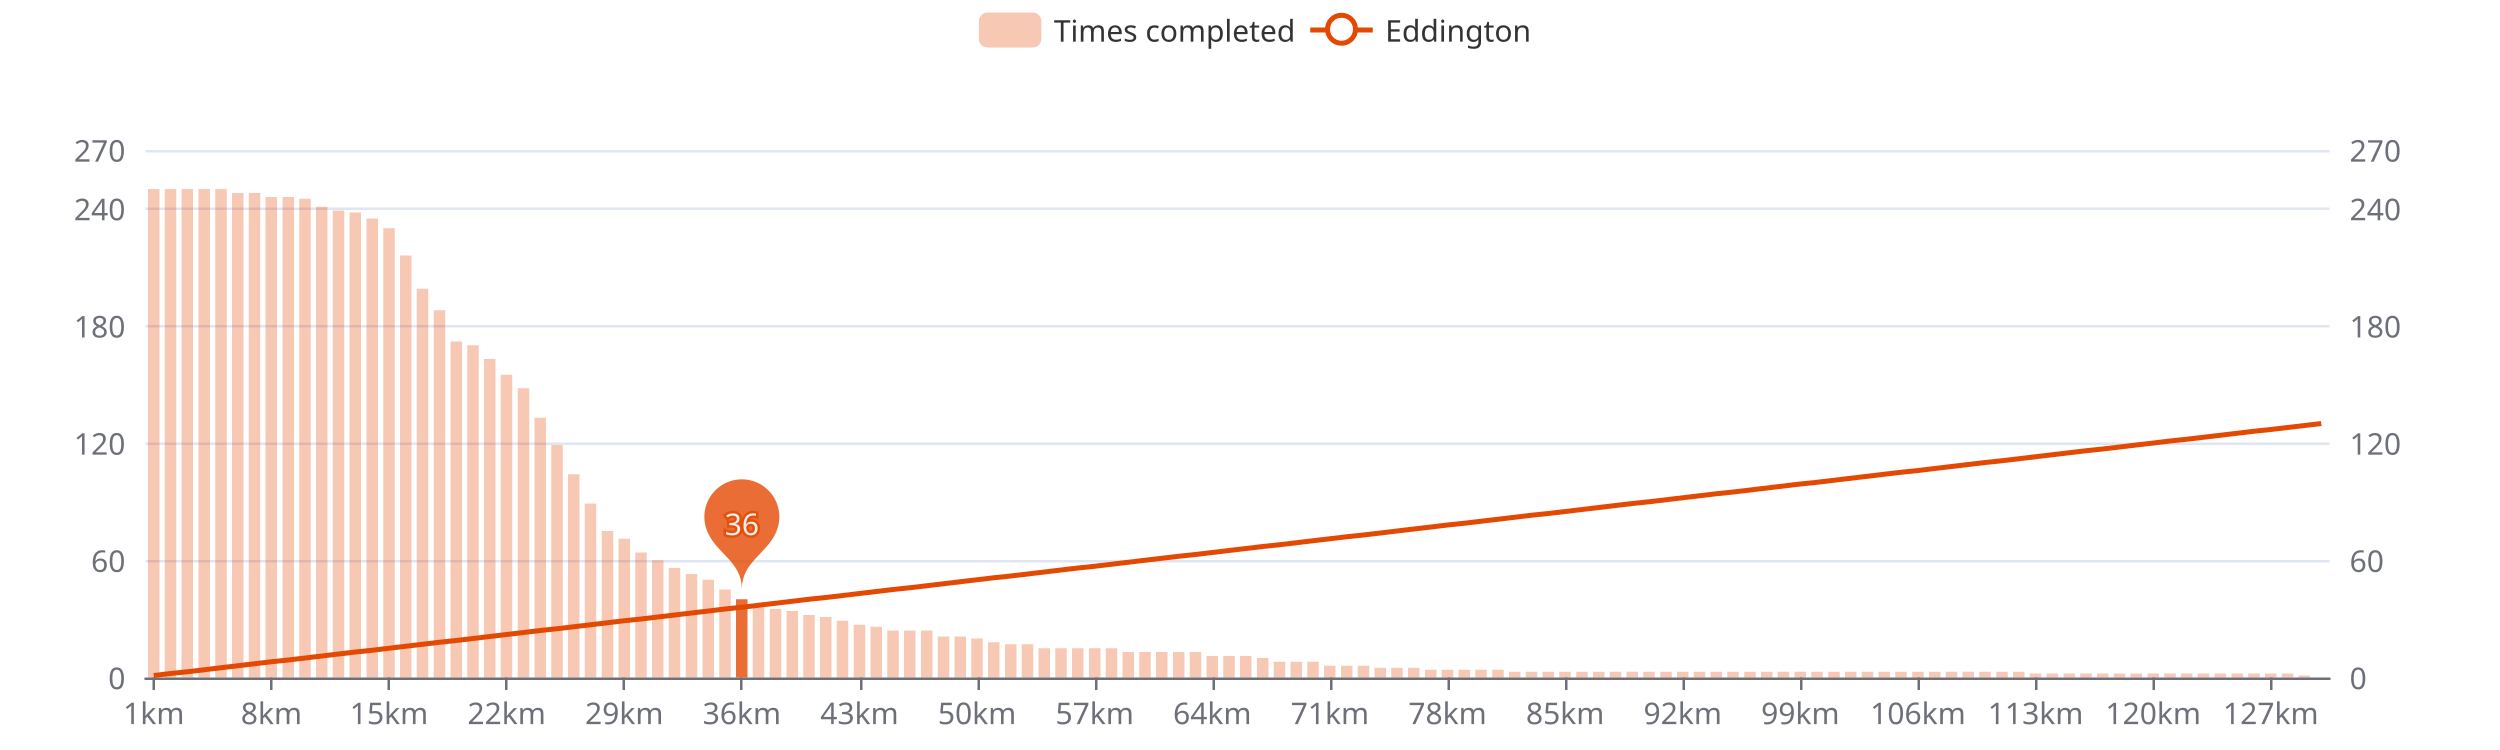
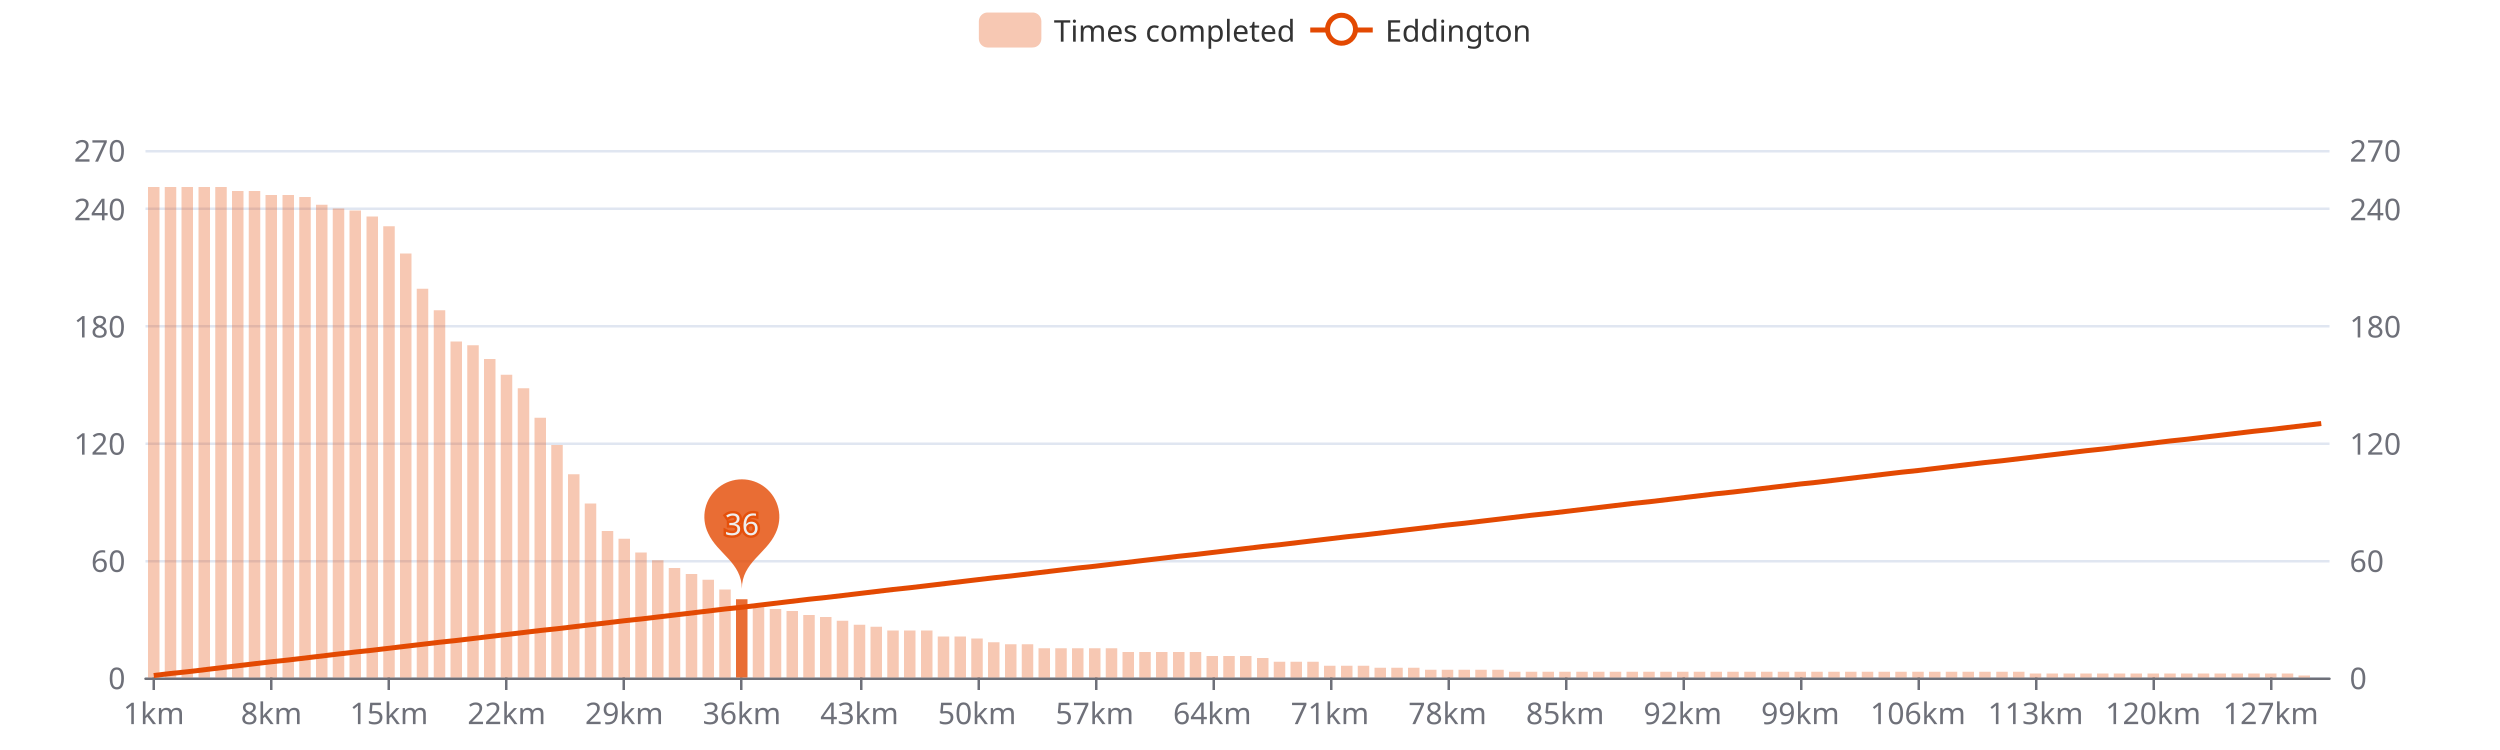
<svg xmlns="http://www.w3.org/2000/svg" width="1000" height="300" version="1.1" baseProfile="full" viewBox="0 0 1000 300">
  <rect width="1000" height="300" x="0" y="0" id="0" fill="#ffffff" />
  <path d="M58.2 271.5L931.8 271.5" fill="none" stroke="#E0E6F1" />
  <path d="M58.2 224.5L931.8 224.5" fill="none" stroke="#E0E6F1" />
  <path d="M58.2 177.5L931.8 177.5" fill="none" stroke="#E0E6F1" />
  <path d="M58.2 130.5L931.8 130.5" fill="none" stroke="#E0E6F1" />
  <path d="M58.2 83.5L931.8 83.5" fill="none" stroke="#E0E6F1" />
  <path d="M58.2 60.5L931.8 60.5" fill="none" stroke="#E0E6F1" />
  <path d="M58.2 271.5L931.8 271.5" fill="none" stroke="#6E7079" stroke-linecap="round" />
  <path d="M61.5 271L61.5 276" fill="none" stroke="#6E7079" />
  <path d="M108.5 271L108.5 276" fill="none" stroke="#6E7079" />
  <path d="M155.5 271L155.5 276" fill="none" stroke="#6E7079" />
  <path d="M202.5 271L202.5 276" fill="none" stroke="#6E7079" />
  <path d="M249.5 271L249.5 276" fill="none" stroke="#6E7079" />
  <path d="M296.5 271L296.5 276" fill="none" stroke="#6E7079" />
  <path d="M344.5 271L344.5 276" fill="none" stroke="#6E7079" />
  <path d="M391.5 271L391.5 276" fill="none" stroke="#6E7079" />
  <path d="M438.5 271L438.5 276" fill="none" stroke="#6E7079" />
  <path d="M485.5 271L485.5 276" fill="none" stroke="#6E7079" />
  <path d="M532.5 271L532.5 276" fill="none" stroke="#6E7079" />
  <path d="M579.5 271L579.5 276" fill="none" stroke="#6E7079" />
  <path d="M626.5 271L626.5 276" fill="none" stroke="#6E7079" />
  <path d="M673.5 271L673.5 276" fill="none" stroke="#6E7079" />
  <path d="M720.5 271L720.5 276" fill="none" stroke="#6E7079" />
  <path d="M767.5 271L767.5 276" fill="none" stroke="#6E7079" />
  <path d="M814.5 271L814.5 276" fill="none" stroke="#6E7079" />
  <path d="M861.5 271L861.5 276" fill="none" stroke="#6E7079" />
  <path d="M908.5 271L908.5 276" fill="none" stroke="#6E7079" />
  <text dominant-baseline="central" text-anchor="end" style="font-size:12px;font-family:sans-serif;" transform="translate(50.16 271)" fill="#6E7079">0</text>
  <text dominant-baseline="central" text-anchor="end" style="font-size:12px;font-family:sans-serif;" transform="translate(50.16 224.1111)" fill="#6E7079">60</text>
  <text dominant-baseline="central" text-anchor="end" style="font-size:12px;font-family:sans-serif;" transform="translate(50.16 177.2222)" fill="#6E7079">120</text>
  <text dominant-baseline="central" text-anchor="end" style="font-size:12px;font-family:sans-serif;" transform="translate(50.16 130.3333)" fill="#6E7079">180</text>
  <text dominant-baseline="central" text-anchor="end" style="font-size:12px;font-family:sans-serif;" transform="translate(50.16 83.4444)" fill="#6E7079">240</text>
  <text dominant-baseline="central" text-anchor="end" style="font-size:12px;font-family:sans-serif;" transform="translate(50.16 60)" fill="#6E7079">270</text>
  <text dominant-baseline="central" text-anchor="start" style="font-size:12px;font-family:sans-serif;" transform="translate(939.84 271)" fill="#6E7079">0</text>
  <text dominant-baseline="central" text-anchor="start" style="font-size:12px;font-family:sans-serif;" transform="translate(939.84 224.1111)" fill="#6E7079">60</text>
  <text dominant-baseline="central" text-anchor="start" style="font-size:12px;font-family:sans-serif;" transform="translate(939.84 177.2222)" fill="#6E7079">120</text>
  <text dominant-baseline="central" text-anchor="start" style="font-size:12px;font-family:sans-serif;" transform="translate(939.84 130.3333)" fill="#6E7079">180</text>
  <text dominant-baseline="central" text-anchor="start" style="font-size:12px;font-family:sans-serif;" transform="translate(939.84 83.4444)" fill="#6E7079">240</text>
  <text dominant-baseline="central" text-anchor="start" style="font-size:12px;font-family:sans-serif;" transform="translate(939.84 60)" fill="#6E7079">270</text>
  <text dominant-baseline="central" text-anchor="middle" style="font-size:12px;font-family:sans-serif;" y="6" transform="translate(61.5203 279)" fill="#6E7079">1km</text>
  <text dominant-baseline="central" text-anchor="middle" style="font-size:12px;font-family:sans-serif;" y="6" transform="translate(108.5646 279)" fill="#6E7079">8km</text>
  <text dominant-baseline="central" text-anchor="middle" style="font-size:12px;font-family:sans-serif;" y="6" transform="translate(155.6089 279)" fill="#6E7079">15km</text>
  <text dominant-baseline="central" text-anchor="middle" style="font-size:12px;font-family:sans-serif;" y="6" transform="translate(202.6532 279)" fill="#6E7079">22km</text>
  <text dominant-baseline="central" text-anchor="middle" style="font-size:12px;font-family:sans-serif;" y="6" transform="translate(249.6975 279)" fill="#6E7079">29km</text>
  <text dominant-baseline="central" text-anchor="middle" style="font-size:12px;font-family:sans-serif;" y="6" transform="translate(296.7418 279)" fill="#6E7079">36km</text>
  <text dominant-baseline="central" text-anchor="middle" style="font-size:12px;font-family:sans-serif;" y="6" transform="translate(343.7862 279)" fill="#6E7079">43km</text>
  <text dominant-baseline="central" text-anchor="middle" style="font-size:12px;font-family:sans-serif;" y="6" transform="translate(390.8305 279)" fill="#6E7079">50km</text>
  <text dominant-baseline="central" text-anchor="middle" style="font-size:12px;font-family:sans-serif;" y="6" transform="translate(437.8748 279)" fill="#6E7079">57km</text>
  <text dominant-baseline="central" text-anchor="middle" style="font-size:12px;font-family:sans-serif;" y="6" transform="translate(484.9191 279)" fill="#6E7079">64km</text>
  <text dominant-baseline="central" text-anchor="middle" style="font-size:12px;font-family:sans-serif;" y="6" transform="translate(531.9634 279)" fill="#6E7079">71km</text>
  <text dominant-baseline="central" text-anchor="middle" style="font-size:12px;font-family:sans-serif;" y="6" transform="translate(579.0077 279)" fill="#6E7079">78km</text>
  <text dominant-baseline="central" text-anchor="middle" style="font-size:12px;font-family:sans-serif;" y="6" transform="translate(626.052 279)" fill="#6E7079">85km</text>
  <text dominant-baseline="central" text-anchor="middle" style="font-size:12px;font-family:sans-serif;" y="6" transform="translate(673.0963 279)" fill="#6E7079">92km</text>
  <text dominant-baseline="central" text-anchor="middle" style="font-size:12px;font-family:sans-serif;" y="6" transform="translate(720.1406 279)" fill="#6E7079">99km</text>
  <text dominant-baseline="central" text-anchor="middle" style="font-size:12px;font-family:sans-serif;" y="6" transform="translate(767.1849 279)" fill="#6E7079">106km</text>
  <text dominant-baseline="central" text-anchor="middle" style="font-size:12px;font-family:sans-serif;" y="6" transform="translate(814.2292 279)" fill="#6E7079">113km</text>
  <text dominant-baseline="central" text-anchor="middle" style="font-size:12px;font-family:sans-serif;" y="6" transform="translate(861.2735 279)" fill="#6E7079">120km</text>
  <text dominant-baseline="central" text-anchor="middle" style="font-size:12px;font-family:sans-serif;" y="6" transform="translate(908.3178 279)" fill="#6E7079">127km</text>
-   <path d="M59.2 271l4.6 0l0 -195.4l-4.6 0Z" fill="rgb(227,73,2)" fill-opacity="0.3" />
-   <path d="M65.9 271l4.6 0l0 -195.4l-4.6 0Z" fill="rgb(227,73,2)" fill-opacity="0.3" />
-   <path d="M72.6 271l4.6 0l0 -195.4l-4.6 0Z" fill="rgb(227,73,2)" fill-opacity="0.3" />
-   <path d="M79.4 271l4.6 0l0 -195.4l-4.6 0Z" fill="rgb(227,73,2)" fill-opacity="0.3" />
-   <path d="M86.1 271l4.6 0l0 -195.4l-4.6 0Z" fill="rgb(227,73,2)" fill-opacity="0.3" />
-   <path d="M92.8 271l4.6 0l0 -193.8l-4.6 0Z" fill="rgb(227,73,2)" fill-opacity="0.3" />
-   <path d="M99.5 271l4.6 0l0 -193.8l-4.6 0Z" fill="rgb(227,73,2)" fill-opacity="0.3" />
-   <path d="M106.2 271l4.6 0l0 -192.2l-4.6 0Z" fill="rgb(227,73,2)" fill-opacity="0.3" />
-   <path d="M113 271l4.6 0l0 -192.2l-4.6 0Z" fill="rgb(227,73,2)" fill-opacity="0.3" />
-   <path d="M119.7 271l4.6 0l0 -191.5l-4.6 0Z" fill="rgb(227,73,2)" fill-opacity="0.3" />
-   <path d="M126.4 271l4.6 0l0 -188.3l-4.6 0Z" fill="rgb(227,73,2)" fill-opacity="0.3" />
-   <path d="M133.1 271l4.6 0l0 -186.8l-4.6 0Z" fill="rgb(227,73,2)" fill-opacity="0.3" />
-   <path d="M139.8 271l4.6 0l0 -186l-4.6 0Z" fill="rgb(227,73,2)" fill-opacity="0.3" />
-   <path d="M146.6 271l4.6 0l0 -183.6l-4.6 0Z" fill="rgb(227,73,2)" fill-opacity="0.3" />
-   <path d="M153.3 271l4.6 0l0 -179.7l-4.6 0Z" fill="rgb(227,73,2)" fill-opacity="0.3" />
-   <path d="M160 271l4.6 0l0 -168.8l-4.6 0Z" fill="rgb(227,73,2)" fill-opacity="0.3" />
+   <path d="M59.2 271l4.6 0l0 -196.2l-4.6 0Z" fill="rgb(227,73,2)" fill-opacity="0.3" />
+   <path d="M65.9 271l4.6 0l0 -196.2l-4.6 0Z" fill="rgb(227,73,2)" fill-opacity="0.3" />
+   <path d="M72.6 271l4.6 0l0 -196.2l-4.6 0Z" fill="rgb(227,73,2)" fill-opacity="0.3" />
+   <path d="M79.4 271l4.6 0l0 -196.2l-4.6 0Z" fill="rgb(227,73,2)" fill-opacity="0.3" />
+   <path d="M86.1 271l4.6 0l0 -196.2l-4.6 0Z" fill="rgb(227,73,2)" fill-opacity="0.3" />
+   <path d="M92.8 271l4.6 0l0 -194.6l-4.6 0Z" fill="rgb(227,73,2)" fill-opacity="0.3" />
+   <path d="M99.5 271l4.6 0l0 -194.6l-4.6 0Z" fill="rgb(227,73,2)" fill-opacity="0.3" />
+   <path d="M106.2 271l4.6 0l0 -193l-4.6 0Z" fill="rgb(227,73,2)" fill-opacity="0.3" />
+   <path d="M113 271l4.6 0l0 -193l-4.6 0Z" fill="rgb(227,73,2)" fill-opacity="0.3" />
+   <path d="M119.7 271l4.6 0l0 -192.2l-4.6 0Z" fill="rgb(227,73,2)" fill-opacity="0.3" />
+   <path d="M126.4 271l4.6 0l0 -189.1l-4.6 0Z" fill="rgb(227,73,2)" fill-opacity="0.3" />
+   <path d="M133.1 271l4.6 0l0 -187.6l-4.6 0Z" fill="rgb(227,73,2)" fill-opacity="0.3" />
+   <path d="M139.8 271l4.6 0l0 -186.8l-4.6 0Z" fill="rgb(227,73,2)" fill-opacity="0.3" />
+   <path d="M146.6 271l4.6 0l0 -184.4l-4.6 0Z" fill="rgb(227,73,2)" fill-opacity="0.3" />
+   <path d="M153.3 271l4.6 0l0 -180.5l-4.6 0Z" fill="rgb(227,73,2)" fill-opacity="0.3" />
+   <path d="M160 271l4.6 0l0 -169.6l-4.6 0Z" fill="rgb(227,73,2)" fill-opacity="0.3" />
  <path d="M166.7 271l4.6 0l0 -155.5l-4.6 0Z" fill="rgb(227,73,2)" fill-opacity="0.3" />
  <path d="M173.5 271l4.6 0l0 -146.9l-4.6 0Z" fill="rgb(227,73,2)" fill-opacity="0.3" />
  <path d="M180.2 271l4.6 0l0 -134.4l-4.6 0Z" fill="rgb(227,73,2)" fill-opacity="0.3" />
  <path d="M186.9 271l4.6 0l0 -132.9l-4.6 0Z" fill="rgb(227,73,2)" fill-opacity="0.3" />
  <path d="M193.6 271l4.6 0l0 -127.4l-4.6 0Z" fill="rgb(227,73,2)" fill-opacity="0.3" />
  <path d="M200.3 271l4.6 0l0 -121.1l-4.6 0Z" fill="rgb(227,73,2)" fill-opacity="0.3" />
  <path d="M207.1 271l4.6 0l0 -115.7l-4.6 0Z" fill="rgb(227,73,2)" fill-opacity="0.3" />
  <path d="M213.8 271l4.6 0l0 -103.9l-4.6 0Z" fill="rgb(227,73,2)" fill-opacity="0.3" />
  <path d="M220.5 271l4.6 0l0 -93l-4.6 0Z" fill="rgb(227,73,2)" fill-opacity="0.3" />
  <path d="M227.2 271l4.6 0l0 -81.3l-4.6 0Z" fill="rgb(227,73,2)" fill-opacity="0.3" />
  <path d="M233.9 271l4.6 0l0 -69.6l-4.6 0Z" fill="rgb(227,73,2)" fill-opacity="0.3" />
  <path d="M240.7 271l4.6 0l0 -58.6l-4.6 0Z" fill="rgb(227,73,2)" fill-opacity="0.3" />
  <path d="M247.4 271l4.6 0l0 -55.5l-4.6 0Z" fill="rgb(227,73,2)" fill-opacity="0.3" />
  <path d="M254.1 271l4.6 0l0 -50l-4.6 0Z" fill="rgb(227,73,2)" fill-opacity="0.3" />
  <path d="M260.8 271l4.6 0l0 -46.9l-4.6 0Z" fill="rgb(227,73,2)" fill-opacity="0.3" />
  <path d="M267.5 271l4.6 0l0 -43.8l-4.6 0Z" fill="rgb(227,73,2)" fill-opacity="0.3" />
  <path d="M274.3 271l4.6 0l0 -41.4l-4.6 0Z" fill="rgb(227,73,2)" fill-opacity="0.3" />
  <path d="M281 271l4.6 0l0 -39.1l-4.6 0Z" fill="rgb(227,73,2)" fill-opacity="0.3" />
  <path d="M287.7 271l4.6 0l0 -35.2l-4.6 0Z" fill="rgb(227,73,2)" fill-opacity="0.3" />
  <path d="M294.4 271l4.6 0l0 -31.3l-4.6 0Z" fill="rgb(227,73,2)" fill-opacity="0.8" />
  <path d="M301.1 271l4.6 0l0 -28.1l-4.6 0Z" fill="rgb(227,73,2)" fill-opacity="0.3" />
  <path d="M307.9 271l4.6 0l0 -27.4l-4.6 0Z" fill="rgb(227,73,2)" fill-opacity="0.3" />
  <path d="M314.6 271l4.6 0l0 -26.6l-4.6 0Z" fill="rgb(227,73,2)" fill-opacity="0.3" />
  <path d="M321.3 271l4.6 0l0 -25l-4.6 0Z" fill="rgb(227,73,2)" fill-opacity="0.3" />
  <path d="M328 271l4.6 0l0 -24.2l-4.6 0Z" fill="rgb(227,73,2)" fill-opacity="0.3" />
  <path d="M334.7 271l4.6 0l0 -22.7l-4.6 0Z" fill="rgb(227,73,2)" fill-opacity="0.3" />
  <path d="M341.5 271l4.6 0l0 -21.1l-4.6 0Z" fill="rgb(227,73,2)" fill-opacity="0.3" />
  <path d="M348.2 271l4.6 0l0 -20.3l-4.6 0Z" fill="rgb(227,73,2)" fill-opacity="0.3" />
  <path d="M354.9 271l4.6 0l0 -18.8l-4.6 0Z" fill="rgb(227,73,2)" fill-opacity="0.3" />
  <path d="M361.6 271l4.6 0l0 -18.8l-4.6 0Z" fill="rgb(227,73,2)" fill-opacity="0.3" />
  <path d="M368.4 271l4.6 0l0 -18.8l-4.6 0Z" fill="rgb(227,73,2)" fill-opacity="0.3" />
  <path d="M375.1 271l4.6 0l0 -16.4l-4.6 0Z" fill="rgb(227,73,2)" fill-opacity="0.3" />
  <path d="M381.8 271l4.6 0l0 -16.4l-4.6 0Z" fill="rgb(227,73,2)" fill-opacity="0.3" />
  <path d="M388.5 271l4.6 0l0 -15.6l-4.6 0Z" fill="rgb(227,73,2)" fill-opacity="0.3" />
  <path d="M395.2 271l4.6 0l0 -14.1l-4.6 0Z" fill="rgb(227,73,2)" fill-opacity="0.3" />
  <path d="M402 271l4.6 0l0 -13.3l-4.6 0Z" fill="rgb(227,73,2)" fill-opacity="0.3" />
  <path d="M408.7 271l4.6 0l0 -13.3l-4.6 0Z" fill="rgb(227,73,2)" fill-opacity="0.3" />
  <path d="M415.4 271l4.6 0l0 -11.7l-4.6 0Z" fill="rgb(227,73,2)" fill-opacity="0.3" />
  <path d="M422.1 271l4.6 0l0 -11.7l-4.6 0Z" fill="rgb(227,73,2)" fill-opacity="0.3" />
  <path d="M428.8 271l4.6 0l0 -11.7l-4.6 0Z" fill="rgb(227,73,2)" fill-opacity="0.3" />
  <path d="M435.6 271l4.6 0l0 -11.7l-4.6 0Z" fill="rgb(227,73,2)" fill-opacity="0.3" />
  <path d="M442.3 271l4.6 0l0 -11.7l-4.6 0Z" fill="rgb(227,73,2)" fill-opacity="0.3" />
  <path d="M449 271l4.6 0l0 -10.2l-4.6 0Z" fill="rgb(227,73,2)" fill-opacity="0.3" />
  <path d="M455.7 271l4.6 0l0 -10.2l-4.6 0Z" fill="rgb(227,73,2)" fill-opacity="0.3" />
  <path d="M462.4 271l4.6 0l0 -10.2l-4.6 0Z" fill="rgb(227,73,2)" fill-opacity="0.3" />
  <path d="M469.2 271l4.6 0l0 -10.2l-4.6 0Z" fill="rgb(227,73,2)" fill-opacity="0.3" />
  <path d="M475.9 271l4.6 0l0 -10.2l-4.6 0Z" fill="rgb(227,73,2)" fill-opacity="0.3" />
  <path d="M482.6 271l4.6 0l0 -8.6l-4.6 0Z" fill="rgb(227,73,2)" fill-opacity="0.3" />
  <path d="M489.3 271l4.6 0l0 -8.6l-4.6 0Z" fill="rgb(227,73,2)" fill-opacity="0.3" />
  <path d="M496 271l4.6 0l0 -8.6l-4.6 0Z" fill="rgb(227,73,2)" fill-opacity="0.3" />
  <path d="M502.8 271l4.6 0l0 -7.8l-4.6 0Z" fill="rgb(227,73,2)" fill-opacity="0.3" />
  <path d="M509.5 271l4.6 0l0 -6.3l-4.6 0Z" fill="rgb(227,73,2)" fill-opacity="0.3" />
  <path d="M516.2 271l4.6 0l0 -6.3l-4.6 0Z" fill="rgb(227,73,2)" fill-opacity="0.3" />
  <path d="M522.9 271l4.6 0l0 -6.3l-4.6 0Z" fill="rgb(227,73,2)" fill-opacity="0.3" />
  <path d="M529.6 271l4.6 0l0 -4.7l-4.6 0Z" fill="rgb(227,73,2)" fill-opacity="0.3" />
  <path d="M536.4 271l4.6 0l0 -4.7l-4.6 0Z" fill="rgb(227,73,2)" fill-opacity="0.3" />
  <path d="M543.1 271l4.6 0l0 -4.7l-4.6 0Z" fill="rgb(227,73,2)" fill-opacity="0.3" />
  <path d="M549.8 271l4.6 0l0 -3.9l-4.6 0Z" fill="rgb(227,73,2)" fill-opacity="0.3" />
  <path d="M556.5 271l4.6 0l0 -3.9l-4.6 0Z" fill="rgb(227,73,2)" fill-opacity="0.3" />
  <path d="M563.2 271l4.6 0l0 -3.9l-4.6 0Z" fill="rgb(227,73,2)" fill-opacity="0.3" />
  <path d="M570 271l4.6 0l0 -3.1l-4.6 0Z" fill="rgb(227,73,2)" fill-opacity="0.3" />
  <path d="M576.7 271l4.6 0l0 -3.1l-4.6 0Z" fill="rgb(227,73,2)" fill-opacity="0.3" />
  <path d="M583.4 271l4.6 0l0 -3.1l-4.6 0Z" fill="rgb(227,73,2)" fill-opacity="0.3" />
  <path d="M590.1 271l4.6 0l0 -3.1l-4.6 0Z" fill="rgb(227,73,2)" fill-opacity="0.3" />
  <path d="M596.9 271l4.6 0l0 -3.1l-4.6 0Z" fill="rgb(227,73,2)" fill-opacity="0.3" />
  <path d="M603.6 271l4.6 0l0 -2.3l-4.6 0Z" fill="rgb(227,73,2)" fill-opacity="0.3" />
  <path d="M610.3 271l4.6 0l0 -2.3l-4.6 0Z" fill="rgb(227,73,2)" fill-opacity="0.3" />
  <path d="M617 271l4.6 0l0 -2.3l-4.6 0Z" fill="rgb(227,73,2)" fill-opacity="0.3" />
  <path d="M623.7 271l4.6 0l0 -2.3l-4.6 0Z" fill="rgb(227,73,2)" fill-opacity="0.3" />
  <path d="M630.5 271l4.6 0l0 -2.3l-4.6 0Z" fill="rgb(227,73,2)" fill-opacity="0.3" />
  <path d="M637.2 271l4.6 0l0 -2.3l-4.6 0Z" fill="rgb(227,73,2)" fill-opacity="0.3" />
  <path d="M643.9 271l4.6 0l0 -2.3l-4.6 0Z" fill="rgb(227,73,2)" fill-opacity="0.3" />
  <path d="M650.6 271l4.6 0l0 -2.3l-4.6 0Z" fill="rgb(227,73,2)" fill-opacity="0.3" />
  <path d="M657.3 271l4.6 0l0 -2.3l-4.6 0Z" fill="rgb(227,73,2)" fill-opacity="0.3" />
  <path d="M664.1 271l4.6 0l0 -2.3l-4.6 0Z" fill="rgb(227,73,2)" fill-opacity="0.3" />
  <path d="M670.8 271l4.6 0l0 -2.3l-4.6 0Z" fill="rgb(227,73,2)" fill-opacity="0.3" />
  <path d="M677.5 271l4.6 0l0 -2.3l-4.6 0Z" fill="rgb(227,73,2)" fill-opacity="0.3" />
  <path d="M684.2 271l4.6 0l0 -2.3l-4.6 0Z" fill="rgb(227,73,2)" fill-opacity="0.3" />
  <path d="M690.9 271l4.6 0l0 -2.3l-4.6 0Z" fill="rgb(227,73,2)" fill-opacity="0.3" />
  <path d="M697.7 271l4.6 0l0 -2.3l-4.6 0Z" fill="rgb(227,73,2)" fill-opacity="0.3" />
  <path d="M704.4 271l4.6 0l0 -2.3l-4.6 0Z" fill="rgb(227,73,2)" fill-opacity="0.3" />
  <path d="M711.1 271l4.6 0l0 -2.3l-4.6 0Z" fill="rgb(227,73,2)" fill-opacity="0.3" />
  <path d="M717.8 271l4.6 0l0 -2.3l-4.6 0Z" fill="rgb(227,73,2)" fill-opacity="0.3" />
  <path d="M724.5 271l4.6 0l0 -2.3l-4.6 0Z" fill="rgb(227,73,2)" fill-opacity="0.3" />
  <path d="M731.3 271l4.6 0l0 -2.3l-4.6 0Z" fill="rgb(227,73,2)" fill-opacity="0.3" />
  <path d="M738 271l4.6 0l0 -2.3l-4.6 0Z" fill="rgb(227,73,2)" fill-opacity="0.3" />
  <path d="M744.7 271l4.6 0l0 -2.3l-4.6 0Z" fill="rgb(227,73,2)" fill-opacity="0.3" />
  <path d="M751.4 271l4.6 0l0 -2.3l-4.6 0Z" fill="rgb(227,73,2)" fill-opacity="0.3" />
  <path d="M758.1 271l4.6 0l0 -2.3l-4.6 0Z" fill="rgb(227,73,2)" fill-opacity="0.3" />
  <path d="M764.9 271l4.6 0l0 -2.3l-4.6 0Z" fill="rgb(227,73,2)" fill-opacity="0.3" />
  <path d="M771.6 271l4.6 0l0 -2.3l-4.6 0Z" fill="rgb(227,73,2)" fill-opacity="0.3" />
  <path d="M778.3 271l4.6 0l0 -2.3l-4.6 0Z" fill="rgb(227,73,2)" fill-opacity="0.3" />
  <path d="M785 271l4.6 0l0 -2.3l-4.6 0Z" fill="rgb(227,73,2)" fill-opacity="0.3" />
  <path d="M791.7 271l4.6 0l0 -2.3l-4.6 0Z" fill="rgb(227,73,2)" fill-opacity="0.3" />
  <path d="M798.5 271l4.6 0l0 -2.3l-4.6 0Z" fill="rgb(227,73,2)" fill-opacity="0.3" />
  <path d="M805.2 271l4.6 0l0 -2.3l-4.6 0Z" fill="rgb(227,73,2)" fill-opacity="0.3" />
  <path d="M811.9 271l4.6 0l0 -1.6l-4.6 0Z" fill="rgb(227,73,2)" fill-opacity="0.3" />
  <path d="M818.6 271l4.6 0l0 -1.6l-4.6 0Z" fill="rgb(227,73,2)" fill-opacity="0.3" />
  <path d="M825.4 271l4.6 0l0 -1.6l-4.6 0Z" fill="rgb(227,73,2)" fill-opacity="0.3" />
  <path d="M832.1 271l4.6 0l0 -1.6l-4.6 0Z" fill="rgb(227,73,2)" fill-opacity="0.3" />
  <path d="M838.8 271l4.6 0l0 -1.6l-4.6 0Z" fill="rgb(227,73,2)" fill-opacity="0.3" />
  <path d="M845.5 271l4.6 0l0 -1.6l-4.6 0Z" fill="rgb(227,73,2)" fill-opacity="0.3" />
  <path d="M852.2 271l4.6 0l0 -1.6l-4.6 0Z" fill="rgb(227,73,2)" fill-opacity="0.3" />
  <path d="M859 271l4.6 0l0 -1.6l-4.6 0Z" fill="rgb(227,73,2)" fill-opacity="0.3" />
  <path d="M865.7 271l4.6 0l0 -1.6l-4.6 0Z" fill="rgb(227,73,2)" fill-opacity="0.3" />
  <path d="M872.4 271l4.6 0l0 -1.6l-4.6 0Z" fill="rgb(227,73,2)" fill-opacity="0.3" />
  <path d="M879.1 271l4.6 0l0 -1.6l-4.6 0Z" fill="rgb(227,73,2)" fill-opacity="0.3" />
  <path d="M885.8 271l4.6 0l0 -1.6l-4.6 0Z" fill="rgb(227,73,2)" fill-opacity="0.3" />
  <path d="M892.6 271l4.6 0l0 -1.6l-4.6 0Z" fill="rgb(227,73,2)" fill-opacity="0.3" />
  <path d="M899.3 271l4.6 0l0 -1.6l-4.6 0Z" fill="rgb(227,73,2)" fill-opacity="0.3" />
  <path d="M906 271l4.6 0l0 -1.6l-4.6 0Z" fill="rgb(227,73,2)" fill-opacity="0.3" />
  <path d="M912.7 271l4.6 0l0 -1.6l-4.6 0Z" fill="rgb(227,73,2)" fill-opacity="0.3" />
  <path d="M919.4 271l4.6 0l0 -0.8l-4.6 0Z" fill="rgb(227,73,2)" fill-opacity="0.3" />
  <path d="M926.2 271l4.6 0l0 0l-4.6 0Z" fill="rgb(227,73,2)" fill-opacity="0.3" />
  <path d="M-5 -5l226.9 0l0 24l-226.9 0Z" transform="translate(391.54 5)" fill="rgb(0,0,0)" fill-opacity="0" stroke="#ccc" stroke-width="0" />
  <path d="M3.5 0L21.5 0A3.5 3.5 0 0 1 25 3.5L25 10.5A3.5 3.5 0 0 1 21.5 14L3.5 14A3.5 3.5 0 0 1 0 10.5L0 3.5A3.5 3.5 0 0 1 3.5 0" transform="translate(391.54 5)" fill="rgb(227,73,2)" fill-opacity="0.3" />
  <text dominant-baseline="central" text-anchor="start" style="font-size:12px;font-family:sans-serif;" xml:space="preserve" x="30" y="7" transform="translate(391.54 5)" fill="#333">Times completed</text>
  <path d="M0 7L25 7" transform="translate(524.1 5)" fill="#000" stroke="#E34902" stroke-width="2" stroke-linecap="butt" stroke-miterlimit="10" />
  <path d="M18.1 7A5.6 5.6 0 1 1 18.1 6.4A5.6 5.6 0 0 1 18.1 7" transform="translate(524.1 5)" fill="#fff" stroke="#E34902" stroke-width="2" stroke-linecap="butt" stroke-miterlimit="10" />
  <text dominant-baseline="central" text-anchor="start" style="font-size:12px;font-family:sans-serif;" x="30" y="7" transform="translate(524.1 5)" fill="#333">Eddington</text>
  <path d="M-0.54 -0.89A0.6 0.6 0 1 1 0.54 -0.89C0.39 -0.56 0 -0.42 0 0C0 -0.42 -0.39 -0.56 -0.54 -0.89Z" transform="matrix(25,0,0,25,296.7418,235.5222)" fill="rgb(227,73,2)" fill-opacity="0.8" />
  <text dominant-baseline="central" text-anchor="middle" style="font-size:12px;font-family:sans-serif;" transform="translate(296.7418 209.3794)" fill="#eee" stroke="rgb(227,73,2)" stroke-width="2" paint-order="stroke" stroke-opacity="0.8" stroke-miterlimit="2">36</text>
  <g clip-path="url(#zr0-c0)">
    <path d="M61.5 270.2L68.2 269.4L75 268.7L81.7 267.9L88.4 267.1L95.1 266.3L101.8 265.5L108.6 264.7L115.3 264L122 263.2L128.7 262.4L135.4 261.6L142.2 260.8L148.9 260.1L155.6 259.3L162.3 258.5L169.1 257.7L175.8 256.9L182.5 256.2L189.2 255.4L195.9 254.6L202.7 253.8L209.4 253L216.1 252.2L222.8 251.5L229.5 250.7L236.3 249.9L243 249.1L249.7 248.3L256.4 247.6L263.1 246.8L269.9 246L276.6 245.2L283.3 244.4L290 243.6L296.7 242.9L303.5 242.1L310.2 241.3L316.9 240.5L323.6 239.7L330.3 239L337.1 238.2L343.8 237.4L350.5 236.6L357.2 235.8L363.9 235.1L370.7 234.3L377.4 233.5L384.1 232.7L390.8 231.9L397.6 231.1L404.3 230.4L411 229.6L417.7 228.8L424.4 228L431.2 227.2L437.9 226.5L444.6 225.7L451.3 224.9L458 224.1L464.8 223.3L471.5 222.5L478.2 221.8L484.9 221L491.6 220.2L498.4 219.4L505.1 218.6L511.8 217.9L518.5 217.1L525.2 216.3L532 215.5L538.7 214.7L545.4 214L552.1 213.2L558.8 212.4L565.6 211.6L572.3 210.8L579 210L585.7 209.3L592.4 208.5L599.2 207.7L605.9 206.9L612.6 206.1L619.3 205.4L626.1 204.6L632.8 203.8L639.5 203L646.2 202.2L652.9 201.4L659.7 200.7L666.4 199.9L673.1 199.1L679.8 198.3L686.5 197.5L693.3 196.8L700 196L706.7 195.2L713.4 194.4L720.1 193.6L726.9 192.9L733.6 192.1L740.3 191.3L747 190.5L753.7 189.7L760.5 188.9L767.2 188.2L773.9 187.4L780.6 186.6L787.3 185.8L794.1 185L800.8 184.3L807.5 183.5L814.2 182.7L820.9 181.9L827.7 181.1L834.4 180.3L841.1 179.6L847.8 178.8L854.6 178L861.3 177.2L868 176.4L874.7 175.7L881.4 174.9L888.2 174.1L894.9 173.3L901.6 172.5L908.3 171.8L915 171L921.8 170.2L928.5 169.4" fill="none" stroke="#E34902" stroke-width="2" stroke-linejoin="bevel" />
  </g>
  <defs>
    <clipPath id="zr0-c0">
      <path d="M57 59l876 0l0 213l-876 0Z" fill="#000" />
    </clipPath>
  </defs>
</svg>
